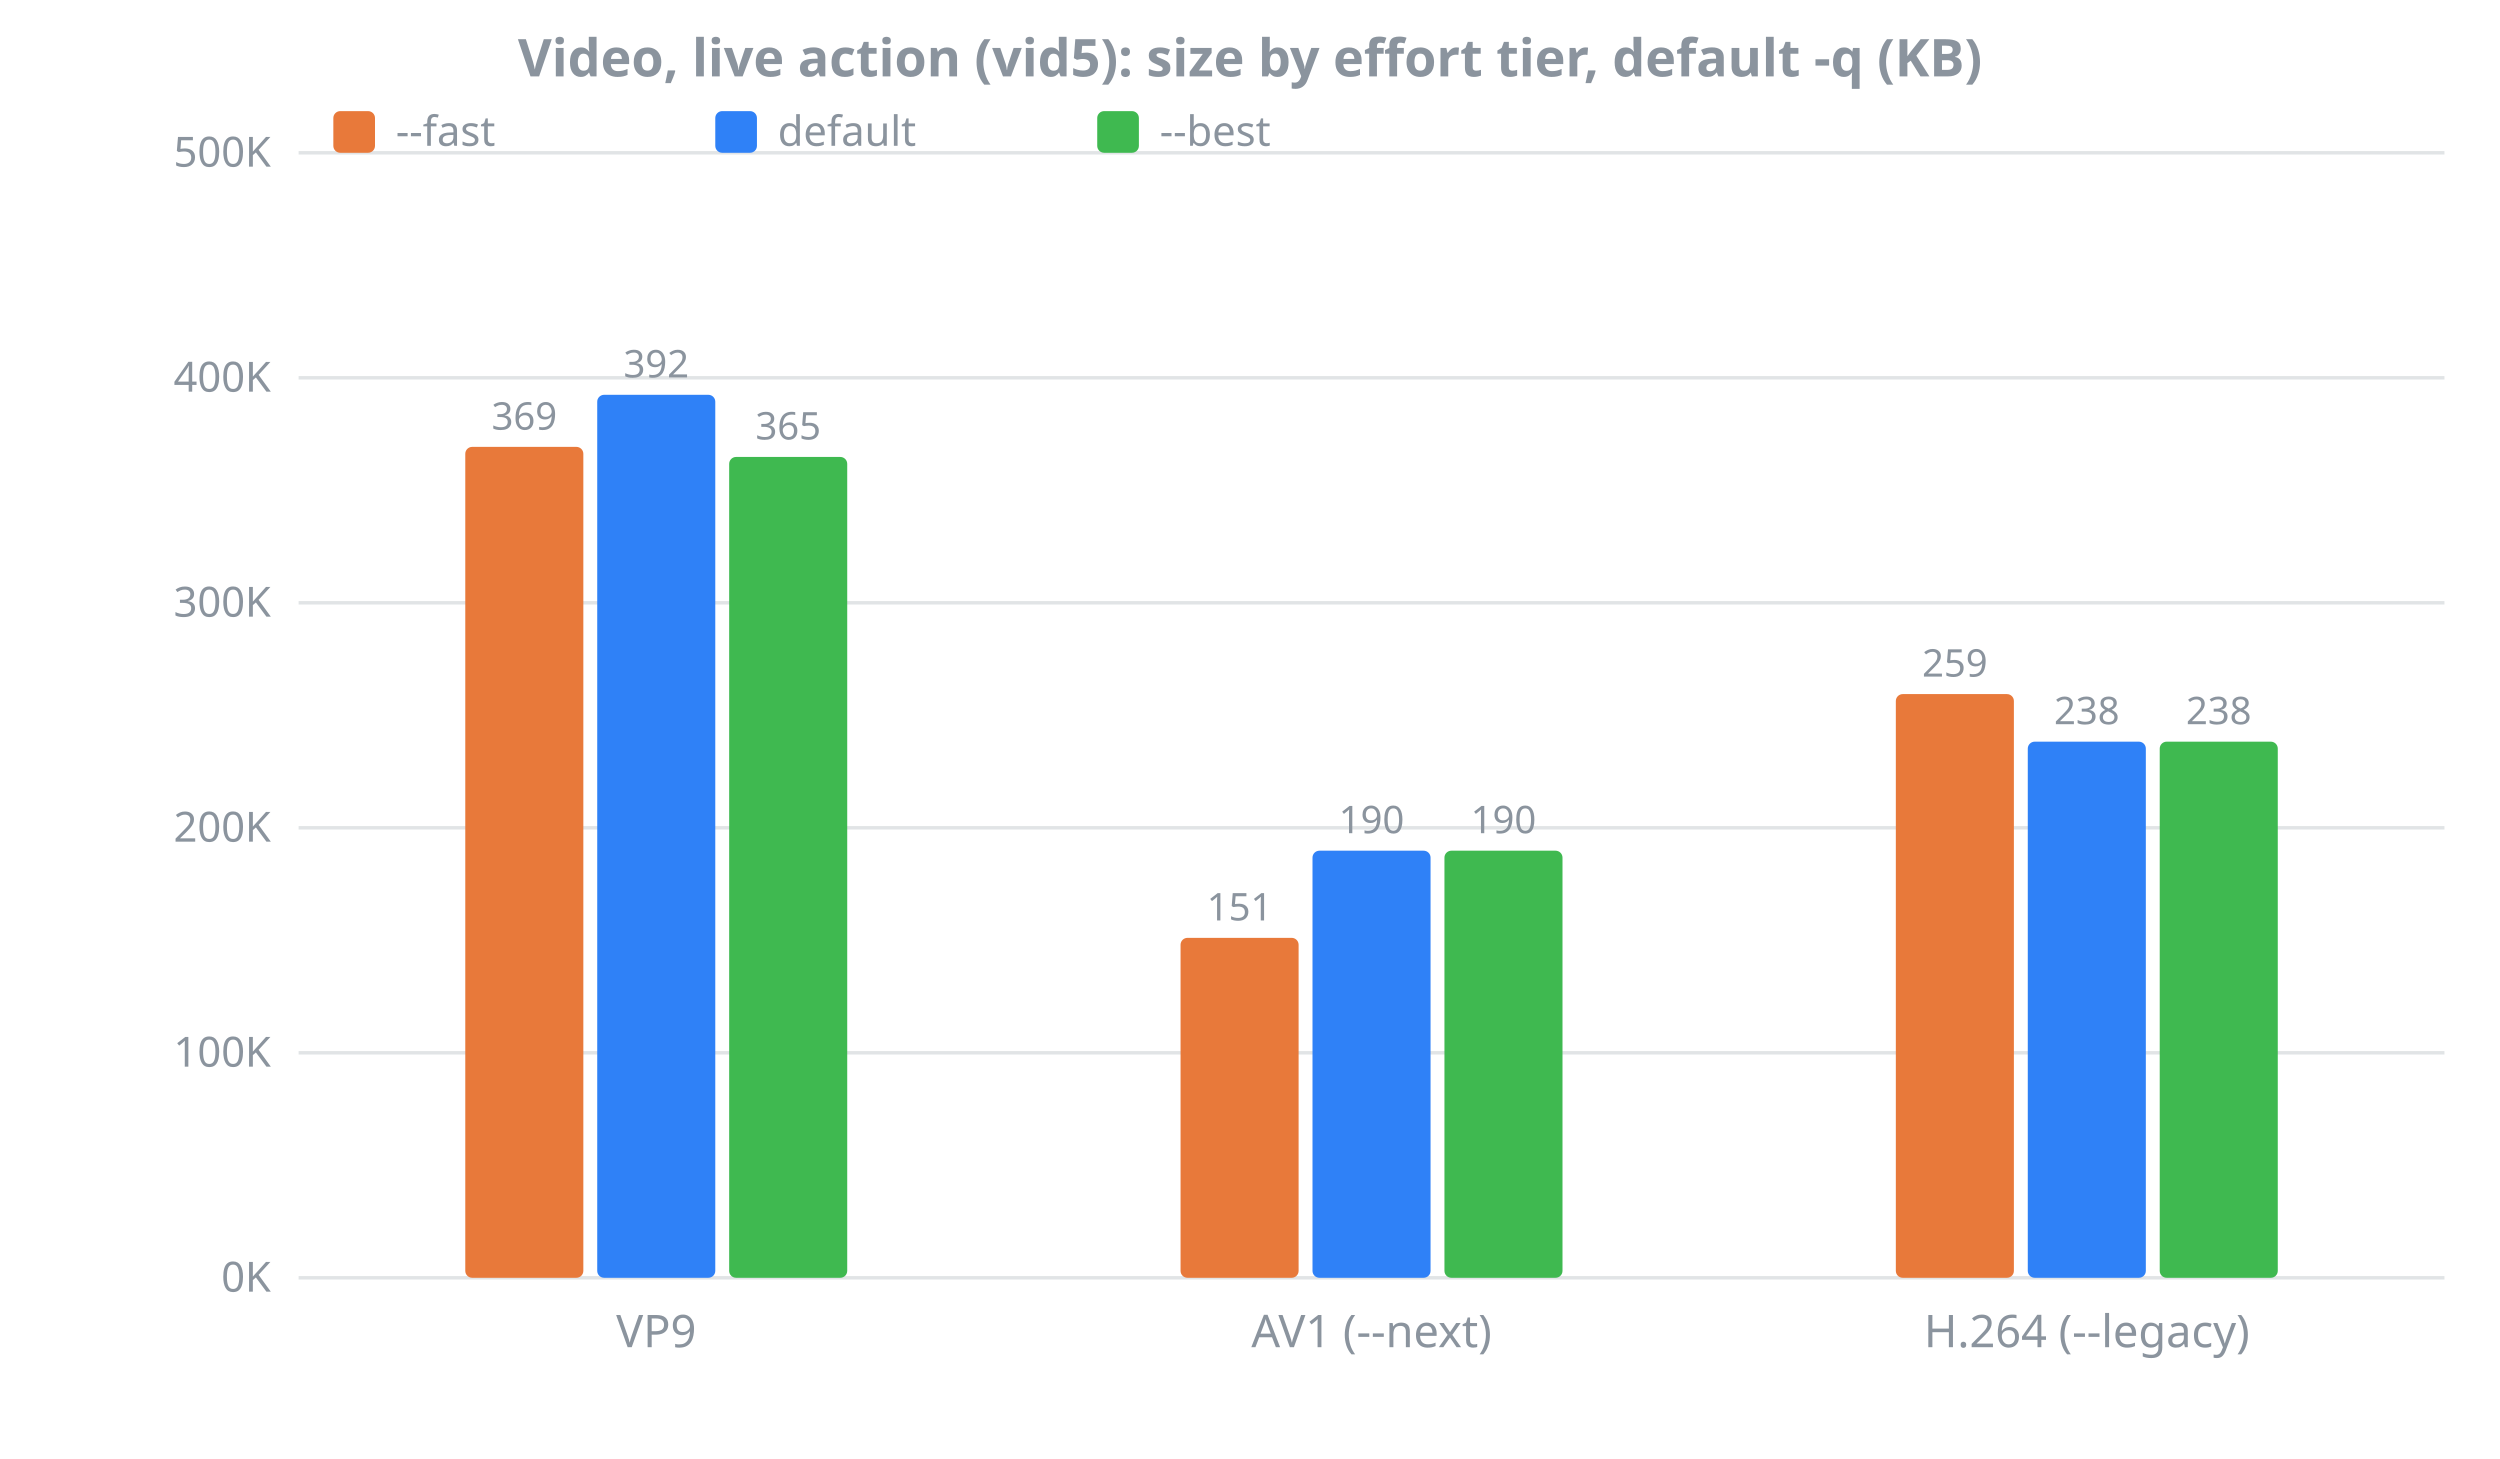
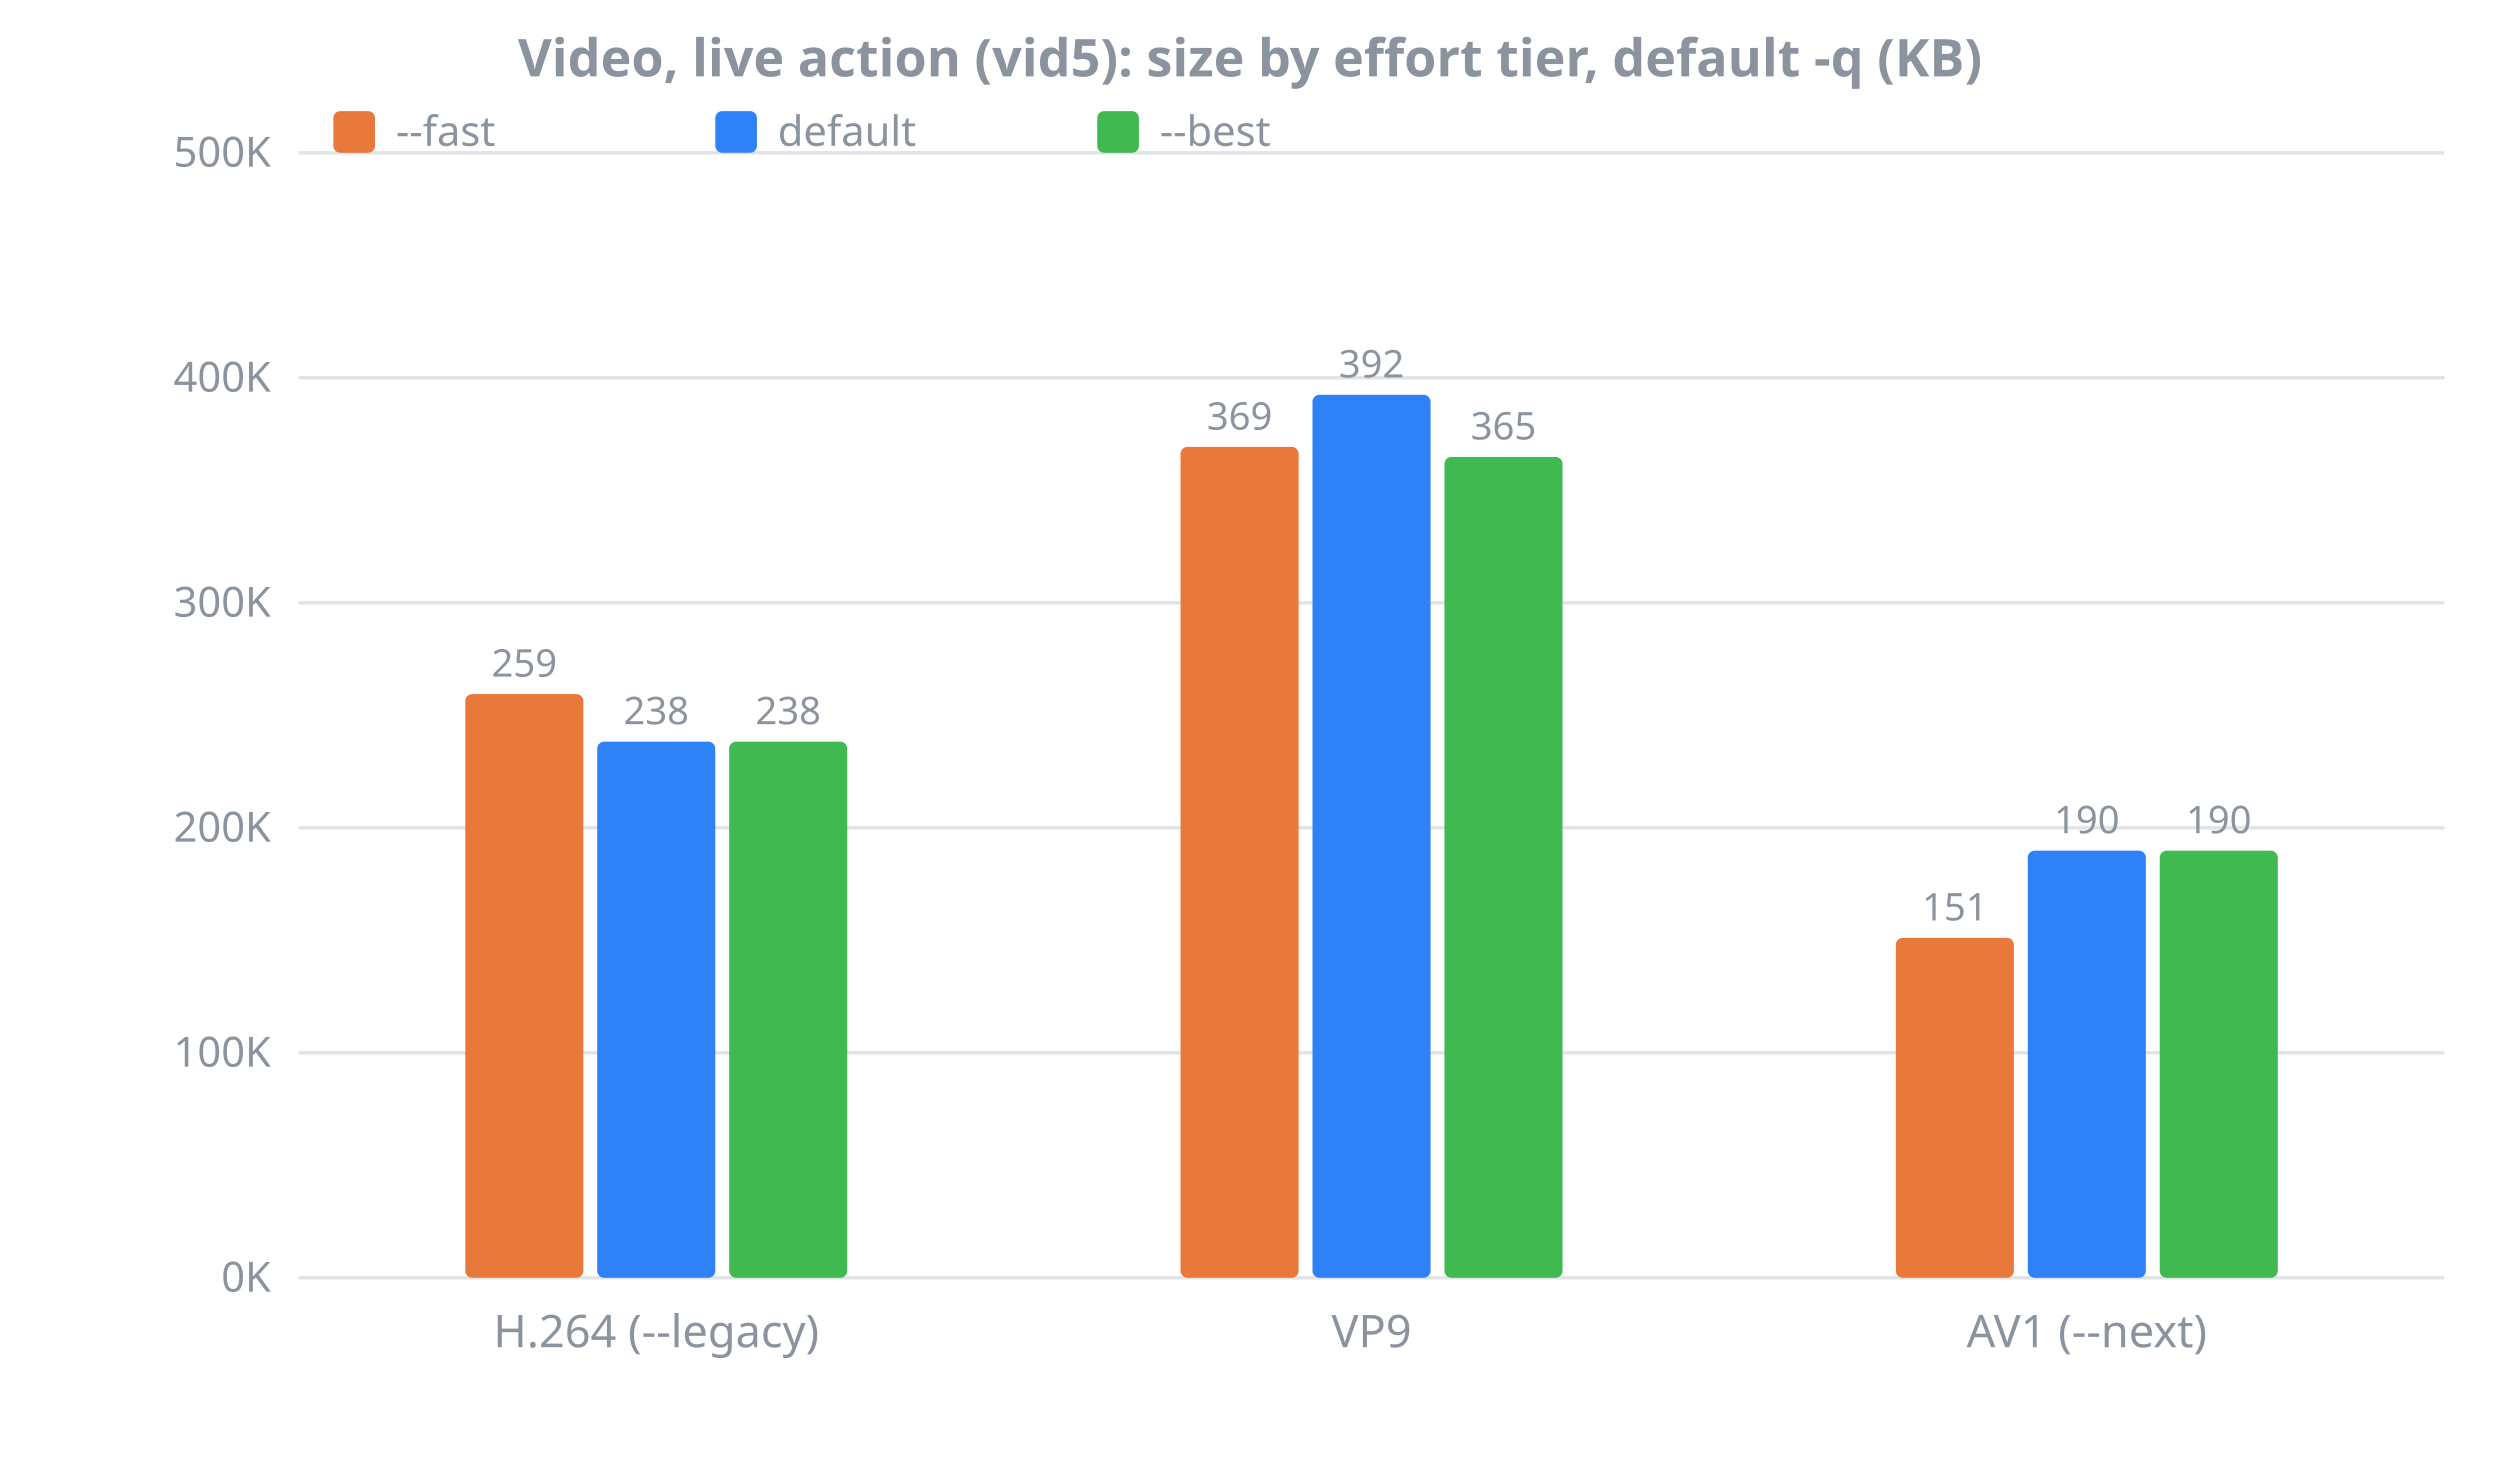
<svg xmlns="http://www.w3.org/2000/svg" viewBox="0 0 720 420" width="720" height="420" font-family="ui-sans-serif,system-ui,sans-serif" font-size="13">
  <text x="360.0" y="22" text-anchor="middle" fill="#8b949e" font-size="15" font-weight="600">Video, live action (vid5): size by effort tier, default -q (KB)</text>
  <line x1="86" y1="368.0" x2="704" y2="368.0" stroke="#8b949e" stroke-opacity="0.25" />
  <text x="78" y="372.0" text-anchor="end" fill="#8b949e" font-size="12">0K</text>
  <line x1="86" y1="303.2" x2="704" y2="303.2" stroke="#8b949e" stroke-opacity="0.25" />
  <text x="78" y="307.2" text-anchor="end" fill="#8b949e" font-size="12">100K</text>
  <line x1="86" y1="238.4" x2="704" y2="238.4" stroke="#8b949e" stroke-opacity="0.25" />
  <text x="78" y="242.4" text-anchor="end" fill="#8b949e" font-size="12">200K</text>
  <line x1="86" y1="173.6" x2="704" y2="173.6" stroke="#8b949e" stroke-opacity="0.25" />
  <text x="78" y="177.6" text-anchor="end" fill="#8b949e" font-size="12">300K</text>
  <line x1="86" y1="108.8" x2="704" y2="108.8" stroke="#8b949e" stroke-opacity="0.25" />
  <text x="78" y="112.8" text-anchor="end" fill="#8b949e" font-size="12">400K</text>
  <line x1="86" y1="44.0" x2="704" y2="44.0" stroke="#8b949e" stroke-opacity="0.25" />
  <text x="78" y="48.0" text-anchor="end" fill="#8b949e" font-size="12">500K</text>
-   <text x="189.0" y="388" text-anchor="middle" fill="#8b949e" font-size="13">VP9</text>
-   <rect x="134.0" y="128.7" width="34" height="239.3" fill="#e8793a" rx="2" />
-   <text x="151.0" y="123.748" text-anchor="middle" fill="#8b949e" font-size="11">369</text>
-   <rect x="172.0" y="113.7" width="34" height="254.3" fill="#2f81f7" rx="2" />
-   <text x="189.0" y="108.695" text-anchor="middle" fill="#8b949e" font-size="11">392</text>
-   <rect x="210.0" y="131.6" width="34" height="236.4" fill="#3fb950" rx="2" />
-   <text x="227.0" y="126.57" text-anchor="middle" fill="#8b949e" font-size="11">365</text>
-   <text x="395.0" y="388" text-anchor="middle" fill="#8b949e" font-size="13">AV1 (--next)</text>
-   <rect x="340.0" y="270.1" width="34" height="97.9" fill="#e8793a" rx="2" />
-   <text x="357.0" y="265.085" text-anchor="middle" fill="#8b949e" font-size="11">151</text>
-   <rect x="378.0" y="245.0" width="34" height="123.0" fill="#2f81f7" rx="2" />
-   <text x="395.0" y="239.969" text-anchor="middle" fill="#8b949e" font-size="11">190</text>
-   <rect x="416.0" y="245.0" width="34" height="123.0" fill="#3fb950" rx="2" />
-   <text x="433.0" y="239.969" text-anchor="middle" fill="#8b949e" font-size="11">190</text>
-   <text x="601.0" y="388" text-anchor="middle" fill="#8b949e" font-size="13">H.264 (--legacy)</text>
-   <rect x="546.0" y="199.9" width="34" height="168.1" fill="#e8793a" rx="2" />
-   <text x="563.0" y="194.867" text-anchor="middle" fill="#8b949e" font-size="11">259</text>
-   <rect x="584.0" y="213.6" width="34" height="154.4" fill="#2f81f7" rx="2" />
-   <text x="601.0" y="208.576" text-anchor="middle" fill="#8b949e" font-size="11">238</text>
-   <rect x="622.0" y="213.6" width="34" height="154.4" fill="#3fb950" rx="2" />
-   <text x="639.0" y="208.576" text-anchor="middle" fill="#8b949e" font-size="11">238</text>
+   <text x="189.0" y="388" text-anchor="middle" fill="#8b949e" font-size="13">H.264 (--legacy)</text>
+   <rect x="134.0" y="199.9" width="34" height="168.1" fill="#e8793a" rx="2" />
+   <text x="151.0" y="194.867" text-anchor="middle" fill="#8b949e" font-size="11">259</text>
+   <rect x="172.0" y="213.6" width="34" height="154.4" fill="#2f81f7" rx="2" />
+   <text x="189.0" y="208.576" text-anchor="middle" fill="#8b949e" font-size="11">238</text>
+   <rect x="210.0" y="213.6" width="34" height="154.4" fill="#3fb950" rx="2" />
+   <text x="227.0" y="208.576" text-anchor="middle" fill="#8b949e" font-size="11">238</text>
+   <text x="395.0" y="388" text-anchor="middle" fill="#8b949e" font-size="13">VP9</text>
+   <rect x="340.0" y="128.7" width="34" height="239.3" fill="#e8793a" rx="2" />
+   <text x="357.0" y="123.748" text-anchor="middle" fill="#8b949e" font-size="11">369</text>
+   <rect x="378.0" y="113.7" width="34" height="254.3" fill="#2f81f7" rx="2" />
+   <text x="395.0" y="108.695" text-anchor="middle" fill="#8b949e" font-size="11">392</text>
+   <rect x="416.0" y="131.6" width="34" height="236.4" fill="#3fb950" rx="2" />
+   <text x="433.0" y="126.57" text-anchor="middle" fill="#8b949e" font-size="11">365</text>
+   <text x="601.0" y="388" text-anchor="middle" fill="#8b949e" font-size="13">AV1 (--next)</text>
+   <rect x="546.0" y="270.1" width="34" height="97.9" fill="#e8793a" rx="2" />
+   <text x="563.0" y="265.085" text-anchor="middle" fill="#8b949e" font-size="11">151</text>
+   <rect x="584.0" y="245.0" width="34" height="123.0" fill="#2f81f7" rx="2" />
+   <text x="601.0" y="239.969" text-anchor="middle" fill="#8b949e" font-size="11">190</text>
+   <rect x="622.0" y="245.0" width="34" height="123.0" fill="#3fb950" rx="2" />
+   <text x="639.0" y="239.969" text-anchor="middle" fill="#8b949e" font-size="11">190</text>
  <rect x="96" y="32" width="12" height="12" fill="#e8793a" rx="2" />
  <text x="114" y="42" text-anchor="start" fill="#8b949e" font-size="12">--fast</text>
  <rect x="206" y="32" width="12" height="12" fill="#2f81f7" rx="2" />
  <text x="224" y="42" text-anchor="start" fill="#8b949e" font-size="12">default</text>
  <rect x="316" y="32" width="12" height="12" fill="#3fb950" rx="2" />
  <text x="334" y="42" text-anchor="start" fill="#8b949e" font-size="12">--best</text>
</svg>
